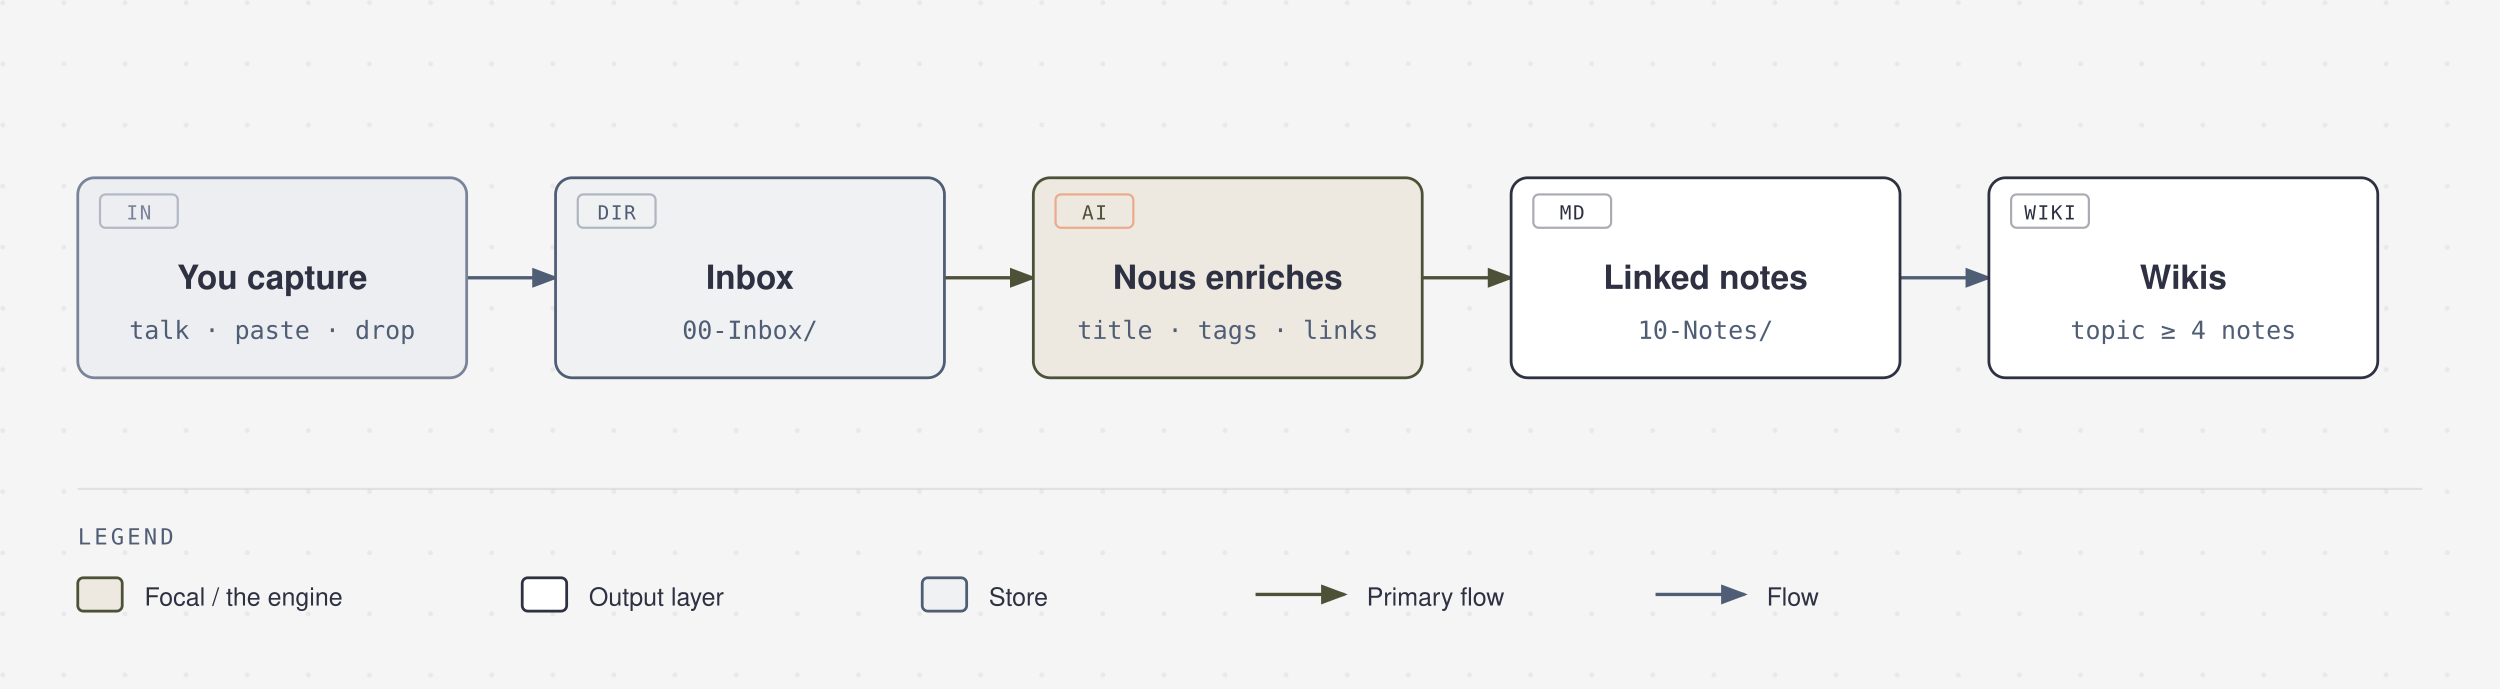
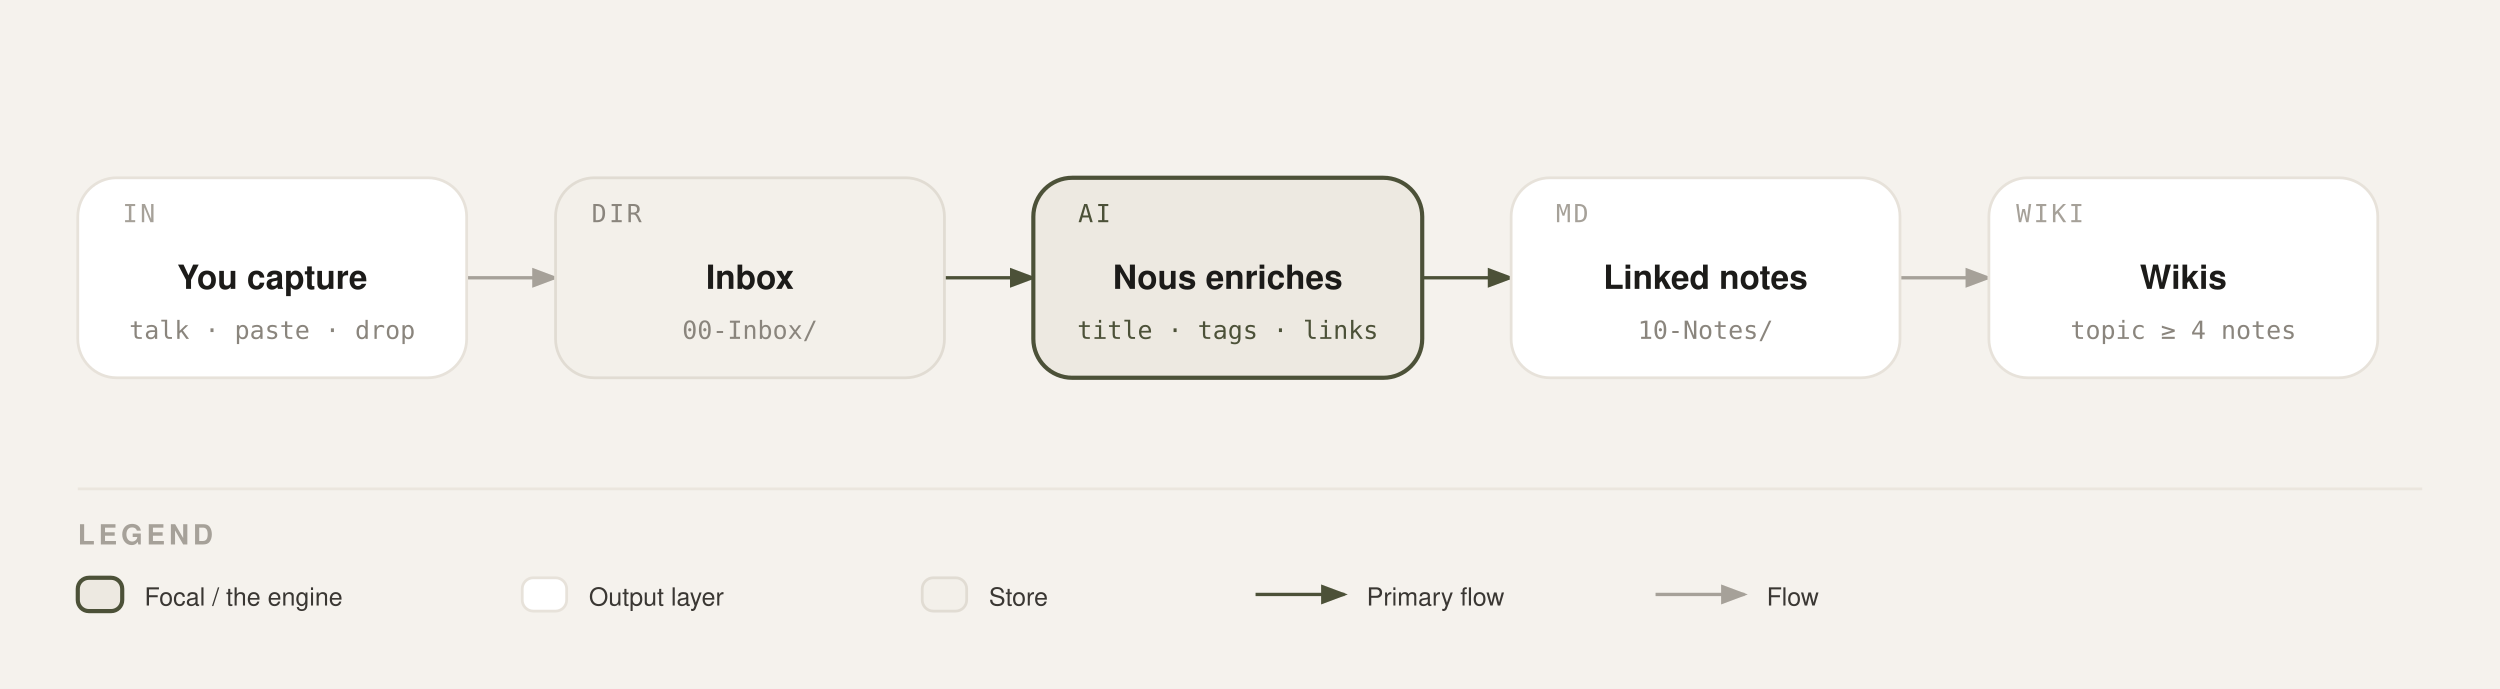
- <svg xmlns="http://www.w3.org/2000/svg" width="900" height="248" viewBox="0 0 900 248" role="img" aria-labelledby="nous-pipeline-title nous-pipeline-desc" font-family="-apple-system, 'Segoe UI', Helvetica, Arial, sans-serif">
+ <svg xmlns="http://www.w3.org/2000/svg" width="900" height="248" viewBox="0 0 900 248" role="img" aria-labelledby="nous-pipeline-title nous-pipeline-desc" font-family="'Hanken Grotesk', -apple-system, 'Segoe UI', Helvetica, Arial, sans-serif">
  <defs>
-     <pattern id="np-dots" width="22" height="22" patternUnits="userSpaceOnUse">
-       <circle cx="1" cy="1" r="0.9" fill="rgba(45,49,66,0.10)" />
-     </pattern>
    <marker id="np-arrow" markerWidth="8" markerHeight="6" refX="7" refY="3" orient="auto">
-       <polygon points="0 0, 8 3, 0 6" fill="#4f5d75" />
+       <polygon points="0 0, 8 3, 0 6" fill="#A6A199" />
    </marker>
    <marker id="np-arrow-accent" markerWidth="8" markerHeight="6" refX="7" refY="3" orient="auto">
      <polygon points="0 0, 8 3, 0 6" fill="#4C5138" />
    </marker>
  </defs>
-   <rect width="100%" height="100%" fill="#f5f5f5" />
-   <rect width="100%" height="100%" fill="url(#np-dots)" opacity="0.6" />
-   <line x1="168" y1="100" x2="200" y2="100" stroke="#4f5d75" stroke-width="1.2" marker-end="url(#np-arrow)" />
+   <rect width="100%" height="100%" fill="#F5F2ED" />
+   <line x1="168" y1="100" x2="200" y2="100" stroke="#A6A199" stroke-width="1.2" marker-end="url(#np-arrow)" />
  <line x1="340" y1="100" x2="372" y2="100" stroke="#4C5138" stroke-width="1.2" marker-end="url(#np-arrow-accent)" />
  <line x1="512" y1="100" x2="544" y2="100" stroke="#4C5138" stroke-width="1.2" marker-end="url(#np-arrow-accent)" />
-   <line x1="684" y1="100" x2="716" y2="100" stroke="#4f5d75" stroke-width="1.2" marker-end="url(#np-arrow)" />
-   <rect x="28" y="64" width="140" height="72" rx="6" fill="#eceef1" stroke="#7a8399" stroke-width="1" />
-   <rect x="36" y="70" width="28" height="12" rx="2" fill="transparent" stroke="rgba(122,131,153,0.5)" stroke-width="0.8" />
-   <text x="50" y="79" text-anchor="middle" font-size="7" fill="#7a8399" font-family="ui-monospace, SFMono-Regular, Menlo, monospace" letter-spacing="0.08em">IN</text>
-   <text x="98" y="104" text-anchor="middle" font-size="12" font-weight="600" fill="#2d3142">You capture</text>
-   <text x="98" y="122" text-anchor="middle" font-size="9" fill="#4f5d75" font-family="ui-monospace, SFMono-Regular, Menlo, monospace">talk · paste · drop</text>
-   <rect x="200" y="64" width="140" height="72" rx="6" fill="#f0f1f3" stroke="#4f5d75" stroke-width="1" />
-   <rect x="208" y="70" width="28" height="12" rx="2" fill="transparent" stroke="rgba(79,93,117,0.4)" stroke-width="0.8" />
-   <text x="222" y="79" text-anchor="middle" font-size="7" fill="#4f5d75" font-family="ui-monospace, SFMono-Regular, Menlo, monospace" letter-spacing="0.08em">DIR</text>
-   <text x="270" y="104" text-anchor="middle" font-size="12" font-weight="600" fill="#2d3142">Inbox</text>
-   <text x="270" y="122" text-anchor="middle" font-size="9" fill="#4f5d75" font-family="ui-monospace, SFMono-Regular, Menlo, monospace">00-Inbox/</text>
-   <rect x="372" y="64" width="140" height="72" rx="6" fill="#EDE9E1" stroke="#4C5138" stroke-width="1" />
-   <rect x="380" y="70" width="28" height="12" rx="2" fill="transparent" stroke="rgba(235,108,54,0.5)" stroke-width="0.8" />
-   <text x="394" y="79" text-anchor="middle" font-size="7" fill="#4C5138" font-family="ui-monospace, SFMono-Regular, Menlo, monospace" letter-spacing="0.08em">AI</text>
-   <text x="442" y="104" text-anchor="middle" font-size="12" font-weight="600" fill="#2d3142">Nous enriches</text>
-   <text x="442" y="122" text-anchor="middle" font-size="9" fill="#4f5d75" font-family="ui-monospace, SFMono-Regular, Menlo, monospace">title · tags · links</text>
-   <rect x="544" y="64" width="140" height="72" rx="6" fill="#ffffff" stroke="#2d3142" stroke-width="1" />
-   <rect x="552" y="70" width="28" height="12" rx="2" fill="transparent" stroke="rgba(45,49,66,0.4)" stroke-width="0.8" />
-   <text x="566" y="79" text-anchor="middle" font-size="7" fill="#2d3142" font-family="ui-monospace, SFMono-Regular, Menlo, monospace" letter-spacing="0.08em">MD</text>
-   <text x="614" y="104" text-anchor="middle" font-size="12" font-weight="600" fill="#2d3142">Linked notes</text>
-   <text x="614" y="122" text-anchor="middle" font-size="9" fill="#4f5d75" font-family="ui-monospace, SFMono-Regular, Menlo, monospace">10-Notes/</text>
-   <rect x="716" y="64" width="140" height="72" rx="6" fill="#ffffff" stroke="#2d3142" stroke-width="1" />
-   <rect x="724" y="70" width="28" height="12" rx="2" fill="transparent" stroke="rgba(45,49,66,0.4)" stroke-width="0.8" />
-   <text x="738" y="79" text-anchor="middle" font-size="7" fill="#2d3142" font-family="ui-monospace, SFMono-Regular, Menlo, monospace" letter-spacing="0.08em">WIKI</text>
-   <text x="786" y="104" text-anchor="middle" font-size="12" font-weight="600" fill="#2d3142">Wikis</text>
-   <text x="786" y="122" text-anchor="middle" font-size="9" fill="#4f5d75" font-family="ui-monospace, SFMono-Regular, Menlo, monospace">topic ≥ 4 notes</text>
-   <line x1="28" y1="176" x2="872" y2="176" stroke="rgba(45,49,66,0.10)" stroke-width="0.8" />
-   <text x="28" y="196" font-size="8" fill="#4f5d75" font-family="ui-monospace, SFMono-Regular, Menlo, monospace" letter-spacing="0.14em">LEGEND</text>
-   <rect x="28" y="208" width="16" height="12" rx="2" fill="#EDE9E1" stroke="#4C5138" stroke-width="1" />
-   <text x="52" y="218" font-size="9" fill="#2d3142">Focal / the engine</text>
-   <rect x="188" y="208" width="16" height="12" rx="2" fill="#ffffff" stroke="#2d3142" stroke-width="1" />
-   <text x="212" y="218" font-size="9" fill="#2d3142">Output layer</text>
-   <rect x="332" y="208" width="16" height="12" rx="2" fill="#f0f1f3" stroke="#4f5d75" stroke-width="1" />
-   <text x="356" y="218" font-size="9" fill="#2d3142">Store</text>
+   <line x1="684" y1="100" x2="716" y2="100" stroke="#A6A199" stroke-width="1.2" marker-end="url(#np-arrow)" />
+   <rect x="28" y="64" width="140" height="72" rx="14" fill="#FFFFFF" stroke="#E7E2DA" stroke-width="1" />
+   <text x="50" y="80" text-anchor="middle" font-size="9" fill="#A6A199" font-family="ui-monospace, SFMono-Regular, Menlo, monospace" letter-spacing="0.1em">IN</text>
+   <text x="98" y="104" text-anchor="middle" font-size="12" font-weight="600" fill="#1C1B19">You capture</text>
+   <text x="98" y="122" text-anchor="middle" font-size="9" fill="#8A857D" font-family="ui-monospace, SFMono-Regular, Menlo, monospace">talk · paste · drop</text>
+   <rect x="200" y="64" width="140" height="72" rx="14" fill="#F3F0EA" stroke="#E1DCD3" stroke-width="1" />
+   <text x="222" y="80" text-anchor="middle" font-size="9" fill="#8A857D" font-family="ui-monospace, SFMono-Regular, Menlo, monospace" letter-spacing="0.1em">DIR</text>
+   <text x="270" y="104" text-anchor="middle" font-size="12" font-weight="600" fill="#1C1B19">Inbox</text>
+   <text x="270" y="122" text-anchor="middle" font-size="9" fill="#8A857D" font-family="ui-monospace, SFMono-Regular, Menlo, monospace">00-Inbox/</text>
+   <rect x="372" y="64" width="140" height="72" rx="14" fill="#EDE9E1" stroke="#4C5138" stroke-width="1.5" />
+   <text x="394" y="80" text-anchor="middle" font-size="9" fill="#4C5138" font-family="ui-monospace, SFMono-Regular, Menlo, monospace" letter-spacing="0.1em">AI</text>
+   <text x="442" y="104" text-anchor="middle" font-size="12" font-weight="600" fill="#1C1B19">Nous enriches</text>
+   <text x="442" y="122" text-anchor="middle" font-size="9" fill="#4C5138" font-family="ui-monospace, SFMono-Regular, Menlo, monospace">title · tags · links</text>
+   <rect x="544" y="64" width="140" height="72" rx="14" fill="#FFFFFF" stroke="#E7E2DA" stroke-width="1" />
+   <text x="566" y="80" text-anchor="middle" font-size="9" fill="#A6A199" font-family="ui-monospace, SFMono-Regular, Menlo, monospace" letter-spacing="0.1em">MD</text>
+   <text x="614" y="104" text-anchor="middle" font-size="12" font-weight="600" fill="#1C1B19">Linked notes</text>
+   <text x="614" y="122" text-anchor="middle" font-size="9" fill="#8A857D" font-family="ui-monospace, SFMono-Regular, Menlo, monospace">10-Notes/</text>
+   <rect x="716" y="64" width="140" height="72" rx="14" fill="#FFFFFF" stroke="#E7E2DA" stroke-width="1" />
+   <text x="738" y="80" text-anchor="middle" font-size="9" fill="#A6A199" font-family="ui-monospace, SFMono-Regular, Menlo, monospace" letter-spacing="0.1em">WIKI</text>
+   <text x="786" y="104" text-anchor="middle" font-size="12" font-weight="600" fill="#1C1B19">Wikis</text>
+   <text x="786" y="122" text-anchor="middle" font-size="9" fill="#8A857D" font-family="ui-monospace, SFMono-Regular, Menlo, monospace">topic ≥ 4 notes</text>
+   <line x1="28" y1="176" x2="872" y2="176" stroke="#EBE6DE" stroke-width="1" />
+   <text x="28" y="196" font-size="10" font-weight="600" fill="#A6A199" letter-spacing="0.14em">LEGEND</text>
+   <rect x="28" y="208" width="16" height="12" rx="4" fill="#EDE9E1" stroke="#4C5138" stroke-width="1.5" />
+   <text x="52" y="218" font-size="9" fill="#3A3733">Focal / the engine</text>
+   <rect x="188" y="208" width="16" height="12" rx="4" fill="#FFFFFF" stroke="#E7E2DA" stroke-width="1" />
+   <text x="212" y="218" font-size="9" fill="#3A3733">Output layer</text>
+   <rect x="332" y="208" width="16" height="12" rx="4" fill="#F3F0EA" stroke="#E1DCD3" stroke-width="1" />
+   <text x="356" y="218" font-size="9" fill="#3A3733">Store</text>
  <line x1="452" y1="214" x2="484" y2="214" stroke="#4C5138" stroke-width="1.2" marker-end="url(#np-arrow-accent)" />
-   <text x="492" y="218" font-size="9" fill="#2d3142">Primary flow</text>
-   <line x1="596" y1="214" x2="628" y2="214" stroke="#4f5d75" stroke-width="1.2" marker-end="url(#np-arrow)" />
-   <text x="636" y="218" font-size="9" fill="#2d3142">Flow</text>
+   <text x="492" y="218" font-size="9" fill="#3A3733">Primary flow</text>
+   <line x1="596" y1="214" x2="628" y2="214" stroke="#A6A199" stroke-width="1.2" marker-end="url(#np-arrow)" />
+   <text x="636" y="218" font-size="9" fill="#3A3733">Flow</text>
</svg>
